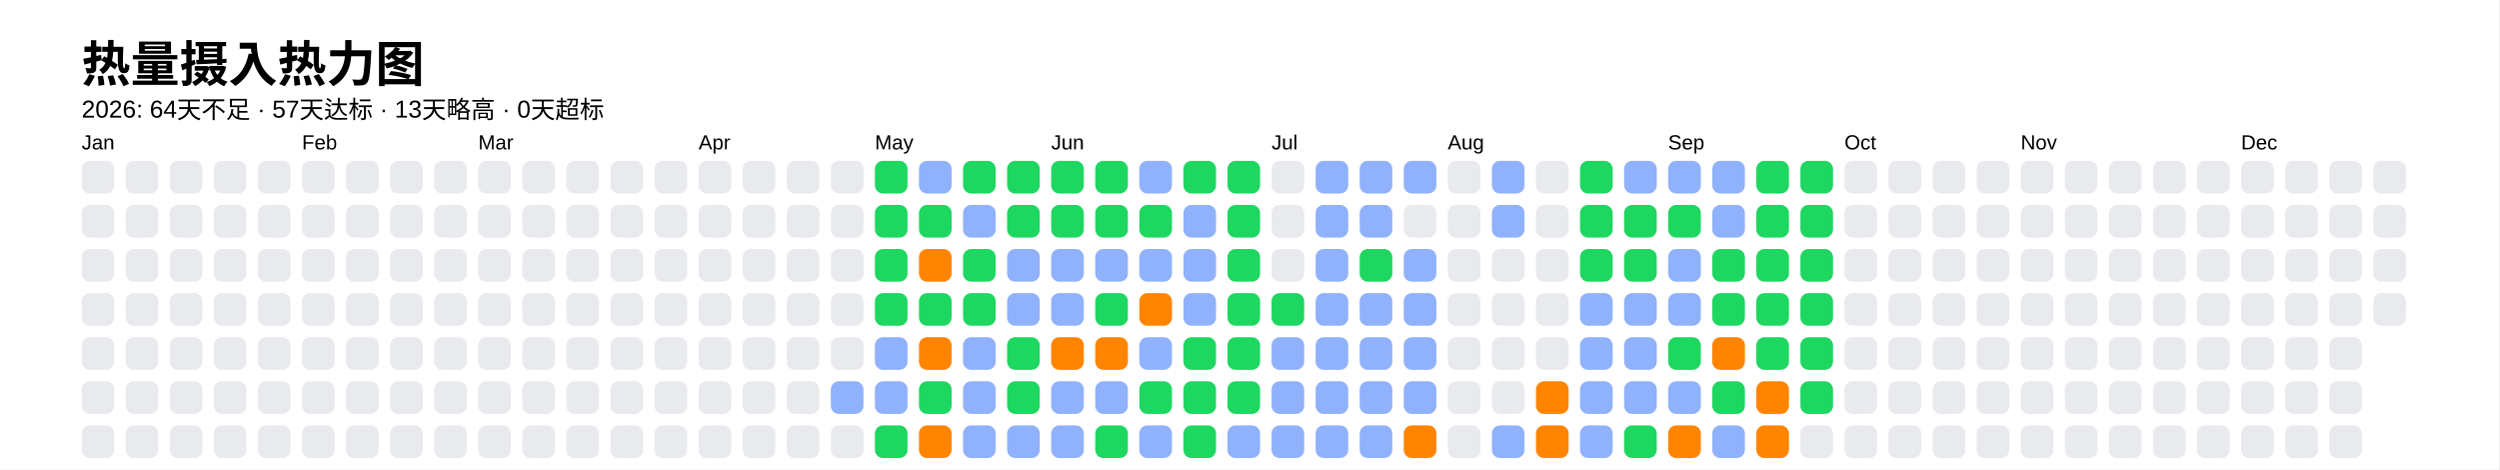
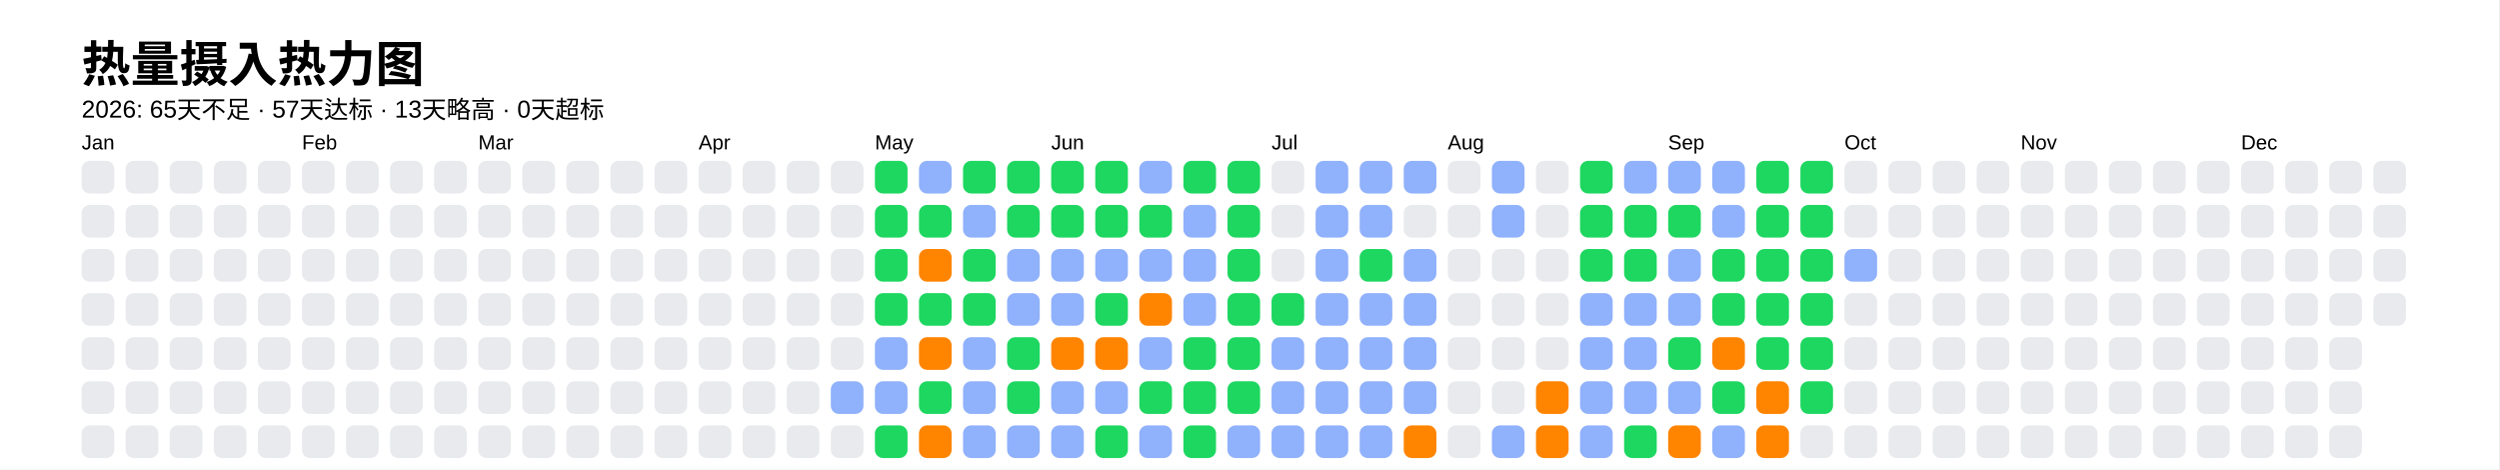
<svg xmlns="http://www.w3.org/2000/svg" style="background-color:white;" baseProfile="full" height="57.5mm" version="1.1" viewBox="0,0,306.2,57.5" width="306.2mm">
  <defs />
  <rect fill="#FFFFFF" height="57.5" width="306.2" x="0" y="0" />
  <text fill="#000000" style="font-size:6px; font-family:Arial; font-weight:bold;" x="10" y="10">热量摄入热力图</text>
-   <text fill="#000000" style="font-size:3px; font-family:Arial;" x="10" y="14.4">2026: 64天不足 · 57天达标 · 13天略高 · 0天超标</text>
+   <text fill="#000000" style="font-size:3px; font-family:Arial;" x="10" y="14.4">2026: 65天不足 · 57天达标 · 13天略高 · 0天超标</text>
  <text fill="#000000" style="font-size:2.5px; font-family:Arial" x="10" y="18.3">Jan</text>
  <rect fill="#E8EAED" height="4" rx="1" ry="1" width="4" x="10" y="19.7" />
  <rect fill="#E8EAED" height="4" rx="1" ry="1" width="4" x="10" y="25.1" />
  <rect fill="#E8EAED" height="4" rx="1" ry="1" width="4" x="10" y="30.5" />
  <rect fill="#E8EAED" height="4" rx="1" ry="1" width="4" x="10" y="35.9" />
  <rect fill="#E8EAED" height="4" rx="1" ry="1" width="4" x="10" y="41.3" />
  <rect fill="#E8EAED" height="4" rx="1" ry="1" width="4" x="10" y="46.7" />
  <rect fill="#E8EAED" height="4" rx="1" ry="1" width="4" x="10" y="52.1" />
  <rect fill="#E8EAED" height="4" rx="1" ry="1" width="4" x="15.4" y="19.7" />
  <rect fill="#E8EAED" height="4" rx="1" ry="1" width="4" x="15.4" y="25.1" />
  <rect fill="#E8EAED" height="4" rx="1" ry="1" width="4" x="15.4" y="30.5" />
  <rect fill="#E8EAED" height="4" rx="1" ry="1" width="4" x="15.4" y="35.9" />
  <rect fill="#E8EAED" height="4" rx="1" ry="1" width="4" x="15.4" y="41.3" />
  <rect fill="#E8EAED" height="4" rx="1" ry="1" width="4" x="15.4" y="46.7" />
  <rect fill="#E8EAED" height="4" rx="1" ry="1" width="4" x="15.4" y="52.1" />
  <rect fill="#E8EAED" height="4" rx="1" ry="1" width="4" x="20.8" y="19.7" />
  <rect fill="#E8EAED" height="4" rx="1" ry="1" width="4" x="20.8" y="25.1" />
  <rect fill="#E8EAED" height="4" rx="1" ry="1" width="4" x="20.8" y="30.5" />
  <rect fill="#E8EAED" height="4" rx="1" ry="1" width="4" x="20.8" y="35.9" />
  <rect fill="#E8EAED" height="4" rx="1" ry="1" width="4" x="20.8" y="41.3" />
  <rect fill="#E8EAED" height="4" rx="1" ry="1" width="4" x="20.8" y="46.7" />
  <rect fill="#E8EAED" height="4" rx="1" ry="1" width="4" x="20.8" y="52.1" />
  <rect fill="#E8EAED" height="4" rx="1" ry="1" width="4" x="26.2" y="19.7" />
  <rect fill="#E8EAED" height="4" rx="1" ry="1" width="4" x="26.2" y="25.1" />
  <rect fill="#E8EAED" height="4" rx="1" ry="1" width="4" x="26.2" y="30.5" />
  <rect fill="#E8EAED" height="4" rx="1" ry="1" width="4" x="26.2" y="35.9" />
  <rect fill="#E8EAED" height="4" rx="1" ry="1" width="4" x="26.2" y="41.3" />
  <rect fill="#E8EAED" height="4" rx="1" ry="1" width="4" x="26.2" y="46.7" />
  <rect fill="#E8EAED" height="4" rx="1" ry="1" width="4" x="26.2" y="52.1" />
  <rect fill="#E8EAED" height="4" rx="1" ry="1" width="4" x="31.6" y="19.7" />
  <rect fill="#E8EAED" height="4" rx="1" ry="1" width="4" x="31.6" y="25.1" />
  <rect fill="#E8EAED" height="4" rx="1" ry="1" width="4" x="31.6" y="30.5" />
  <rect fill="#E8EAED" height="4" rx="1" ry="1" width="4" x="31.6" y="35.9" />
  <rect fill="#E8EAED" height="4" rx="1" ry="1" width="4" x="31.6" y="41.3" />
  <rect fill="#E8EAED" height="4" rx="1" ry="1" width="4" x="31.6" y="46.7" />
  <rect fill="#E8EAED" height="4" rx="1" ry="1" width="4" x="31.6" y="52.1" />
  <text fill="#000000" style="font-size:2.5px; font-family:Arial" x="37.0" y="18.3">Feb</text>
  <rect fill="#E8EAED" height="4" rx="1" ry="1" width="4" x="37.0" y="19.7" />
  <rect fill="#E8EAED" height="4" rx="1" ry="1" width="4" x="37.0" y="25.1" />
  <rect fill="#E8EAED" height="4" rx="1" ry="1" width="4" x="37.0" y="30.5" />
  <rect fill="#E8EAED" height="4" rx="1" ry="1" width="4" x="37.0" y="35.9" />
  <rect fill="#E8EAED" height="4" rx="1" ry="1" width="4" x="37.0" y="41.3" />
  <rect fill="#E8EAED" height="4" rx="1" ry="1" width="4" x="37.0" y="46.7" />
  <rect fill="#E8EAED" height="4" rx="1" ry="1" width="4" x="37.0" y="52.1" />
  <rect fill="#E8EAED" height="4" rx="1" ry="1" width="4" x="42.4" y="19.7" />
  <rect fill="#E8EAED" height="4" rx="1" ry="1" width="4" x="42.4" y="25.1" />
  <rect fill="#E8EAED" height="4" rx="1" ry="1" width="4" x="42.4" y="30.5" />
  <rect fill="#E8EAED" height="4" rx="1" ry="1" width="4" x="42.4" y="35.9" />
  <rect fill="#E8EAED" height="4" rx="1" ry="1" width="4" x="42.4" y="41.3" />
  <rect fill="#E8EAED" height="4" rx="1" ry="1" width="4" x="42.4" y="46.7" />
  <rect fill="#E8EAED" height="4" rx="1" ry="1" width="4" x="42.4" y="52.1" />
  <rect fill="#E8EAED" height="4" rx="1" ry="1" width="4" x="47.8" y="19.7" />
  <rect fill="#E8EAED" height="4" rx="1" ry="1" width="4" x="47.8" y="25.1" />
  <rect fill="#E8EAED" height="4" rx="1" ry="1" width="4" x="47.8" y="30.5" />
  <rect fill="#E8EAED" height="4" rx="1" ry="1" width="4" x="47.8" y="35.9" />
  <rect fill="#E8EAED" height="4" rx="1" ry="1" width="4" x="47.8" y="41.3" />
  <rect fill="#E8EAED" height="4" rx="1" ry="1" width="4" x="47.8" y="46.7" />
  <rect fill="#E8EAED" height="4" rx="1" ry="1" width="4" x="47.8" y="52.1" />
  <rect fill="#E8EAED" height="4" rx="1" ry="1" width="4" x="53.2" y="19.7" />
  <rect fill="#E8EAED" height="4" rx="1" ry="1" width="4" x="53.2" y="25.1" />
  <rect fill="#E8EAED" height="4" rx="1" ry="1" width="4" x="53.2" y="30.5" />
  <rect fill="#E8EAED" height="4" rx="1" ry="1" width="4" x="53.2" y="35.9" />
  <rect fill="#E8EAED" height="4" rx="1" ry="1" width="4" x="53.2" y="41.3" />
  <rect fill="#E8EAED" height="4" rx="1" ry="1" width="4" x="53.2" y="46.7" />
  <rect fill="#E8EAED" height="4" rx="1" ry="1" width="4" x="53.2" y="52.1" />
  <text fill="#000000" style="font-size:2.5px; font-family:Arial" x="58.6" y="18.3">Mar</text>
  <rect fill="#E8EAED" height="4" rx="1" ry="1" width="4" x="58.6" y="19.7" />
  <rect fill="#E8EAED" height="4" rx="1" ry="1" width="4" x="58.6" y="25.1" />
  <rect fill="#E8EAED" height="4" rx="1" ry="1" width="4" x="58.6" y="30.5" />
  <rect fill="#E8EAED" height="4" rx="1" ry="1" width="4" x="58.6" y="35.9" />
  <rect fill="#E8EAED" height="4" rx="1" ry="1" width="4" x="58.6" y="41.3" />
  <rect fill="#E8EAED" height="4" rx="1" ry="1" width="4" x="58.6" y="46.7" />
  <rect fill="#E8EAED" height="4" rx="1" ry="1" width="4" x="58.6" y="52.1" />
  <rect fill="#E8EAED" height="4" rx="1" ry="1" width="4" x="64" y="19.7" />
  <rect fill="#E8EAED" height="4" rx="1" ry="1" width="4" x="64" y="25.1" />
  <rect fill="#E8EAED" height="4" rx="1" ry="1" width="4" x="64" y="30.5" />
  <rect fill="#E8EAED" height="4" rx="1" ry="1" width="4" x="64" y="35.9" />
  <rect fill="#E8EAED" height="4" rx="1" ry="1" width="4" x="64" y="41.3" />
  <rect fill="#E8EAED" height="4" rx="1" ry="1" width="4" x="64" y="46.7" />
  <rect fill="#E8EAED" height="4" rx="1" ry="1" width="4" x="64" y="52.1" />
  <rect fill="#E8EAED" height="4" rx="1" ry="1" width="4" x="69.4" y="19.7" />
  <rect fill="#E8EAED" height="4" rx="1" ry="1" width="4" x="69.4" y="25.1" />
  <rect fill="#E8EAED" height="4" rx="1" ry="1" width="4" x="69.4" y="30.5" />
  <rect fill="#E8EAED" height="4" rx="1" ry="1" width="4" x="69.4" y="35.9" />
  <rect fill="#E8EAED" height="4" rx="1" ry="1" width="4" x="69.4" y="41.3" />
  <rect fill="#E8EAED" height="4" rx="1" ry="1" width="4" x="69.4" y="46.7" />
  <rect fill="#E8EAED" height="4" rx="1" ry="1" width="4" x="69.4" y="52.1" />
  <rect fill="#E8EAED" height="4" rx="1" ry="1" width="4" x="74.8" y="19.7" />
  <rect fill="#E8EAED" height="4" rx="1" ry="1" width="4" x="74.8" y="25.1" />
  <rect fill="#E8EAED" height="4" rx="1" ry="1" width="4" x="74.8" y="30.5" />
  <rect fill="#E8EAED" height="4" rx="1" ry="1" width="4" x="74.8" y="35.9" />
  <rect fill="#E8EAED" height="4" rx="1" ry="1" width="4" x="74.8" y="41.3" />
  <rect fill="#E8EAED" height="4" rx="1" ry="1" width="4" x="74.8" y="46.7" />
  <rect fill="#E8EAED" height="4" rx="1" ry="1" width="4" x="74.8" y="52.1" />
  <rect fill="#E8EAED" height="4" rx="1" ry="1" width="4" x="80.2" y="19.7" />
  <rect fill="#E8EAED" height="4" rx="1" ry="1" width="4" x="80.2" y="25.1" />
  <rect fill="#E8EAED" height="4" rx="1" ry="1" width="4" x="80.2" y="30.5" />
  <rect fill="#E8EAED" height="4" rx="1" ry="1" width="4" x="80.2" y="35.9" />
  <rect fill="#E8EAED" height="4" rx="1" ry="1" width="4" x="80.2" y="41.3" />
  <rect fill="#E8EAED" height="4" rx="1" ry="1" width="4" x="80.2" y="46.7" />
  <rect fill="#E8EAED" height="4" rx="1" ry="1" width="4" x="80.2" y="52.1" />
  <text fill="#000000" style="font-size:2.5px; font-family:Arial" x="85.6" y="18.3">Apr</text>
  <rect fill="#E8EAED" height="4" rx="1" ry="1" width="4" x="85.6" y="19.7" />
  <rect fill="#E8EAED" height="4" rx="1" ry="1" width="4" x="85.6" y="25.1" />
  <rect fill="#E8EAED" height="4" rx="1" ry="1" width="4" x="85.6" y="30.5" />
  <rect fill="#E8EAED" height="4" rx="1" ry="1" width="4" x="85.6" y="35.9" />
  <rect fill="#E8EAED" height="4" rx="1" ry="1" width="4" x="85.6" y="41.3" />
  <rect fill="#E8EAED" height="4" rx="1" ry="1" width="4" x="85.6" y="46.7" />
  <rect fill="#E8EAED" height="4" rx="1" ry="1" width="4" x="85.6" y="52.1" />
  <rect fill="#E8EAED" height="4" rx="1" ry="1" width="4" x="91" y="19.7" />
  <rect fill="#E8EAED" height="4" rx="1" ry="1" width="4" x="91" y="25.1" />
  <rect fill="#E8EAED" height="4" rx="1" ry="1" width="4" x="91" y="30.5" />
  <rect fill="#E8EAED" height="4" rx="1" ry="1" width="4" x="91" y="35.9" />
  <rect fill="#E8EAED" height="4" rx="1" ry="1" width="4" x="91" y="41.3" />
  <rect fill="#E8EAED" height="4" rx="1" ry="1" width="4" x="91" y="46.7" />
  <rect fill="#E8EAED" height="4" rx="1" ry="1" width="4" x="91" y="52.1" />
  <rect fill="#E8EAED" height="4" rx="1" ry="1" width="4" x="96.4" y="19.7" />
  <rect fill="#E8EAED" height="4" rx="1" ry="1" width="4" x="96.4" y="25.1" />
  <rect fill="#E8EAED" height="4" rx="1" ry="1" width="4" x="96.4" y="30.5" />
  <rect fill="#E8EAED" height="4" rx="1" ry="1" width="4" x="96.4" y="35.9" />
  <rect fill="#E8EAED" height="4" rx="1" ry="1" width="4" x="96.4" y="41.3" />
  <rect fill="#E8EAED" height="4" rx="1" ry="1" width="4" x="96.4" y="46.7" />
  <rect fill="#E8EAED" height="4" rx="1" ry="1" width="4" x="96.4" y="52.1" />
  <rect fill="#E8EAED" height="4" rx="1" ry="1" width="4" x="101.8" y="19.7" />
  <rect fill="#E8EAED" height="4" rx="1" ry="1" width="4" x="101.8" y="25.1" />
  <rect fill="#E8EAED" height="4" rx="1" ry="1" width="4" x="101.8" y="30.5" />
  <rect fill="#E8EAED" height="4" rx="1" ry="1" width="4" x="101.8" y="35.9" />
  <rect fill="#E8EAED" height="4" rx="1" ry="1" width="4" x="101.8" y="41.3" />
  <rect fill="#90b1fb" height="4" rx="1" ry="1" width="4" x="101.8" y="46.7" />
  <rect fill="#E8EAED" height="4" rx="1" ry="1" width="4" x="101.8" y="52.1" />
  <text fill="#000000" style="font-size:2.5px; font-family:Arial" x="107.2" y="18.3">May</text>
  <rect fill="#1ed760" height="4" rx="1" ry="1" width="4" x="107.2" y="19.7" />
  <rect fill="#1ed760" height="4" rx="1" ry="1" width="4" x="107.2" y="25.1" />
  <rect fill="#1ed760" height="4" rx="1" ry="1" width="4" x="107.2" y="30.5" />
  <rect fill="#1ed760" height="4" rx="1" ry="1" width="4" x="107.2" y="35.9" />
  <rect fill="#90b1fb" height="4" rx="1" ry="1" width="4" x="107.2" y="41.3" />
  <rect fill="#90b1fb" height="4" rx="1" ry="1" width="4" x="107.2" y="46.7" />
  <rect fill="#1ed760" height="4" rx="1" ry="1" width="4" x="107.2" y="52.1" />
  <rect fill="#90b1fb" height="4" rx="1" ry="1" width="4" x="112.6" y="19.7" />
  <rect fill="#1ed760" height="4" rx="1" ry="1" width="4" x="112.6" y="25.1" />
  <rect fill="#ff8400" height="4" rx="1" ry="1" width="4" x="112.6" y="30.5" />
  <rect fill="#1ed760" height="4" rx="1" ry="1" width="4" x="112.6" y="35.9" />
  <rect fill="#ff8400" height="4" rx="1" ry="1" width="4" x="112.6" y="41.3" />
  <rect fill="#1ed760" height="4" rx="1" ry="1" width="4" x="112.6" y="46.7" />
  <rect fill="#ff8400" height="4" rx="1" ry="1" width="4" x="112.6" y="52.1" />
  <rect fill="#1ed760" height="4" rx="1" ry="1" width="4" x="118" y="19.7" />
  <rect fill="#90b1fb" height="4" rx="1" ry="1" width="4" x="118" y="25.1" />
  <rect fill="#1ed760" height="4" rx="1" ry="1" width="4" x="118" y="30.5" />
  <rect fill="#1ed760" height="4" rx="1" ry="1" width="4" x="118" y="35.9" />
  <rect fill="#90b1fb" height="4" rx="1" ry="1" width="4" x="118" y="41.3" />
  <rect fill="#90b1fb" height="4" rx="1" ry="1" width="4" x="118" y="46.7" />
  <rect fill="#90b1fb" height="4" rx="1" ry="1" width="4" x="118" y="52.1" />
  <rect fill="#1ed760" height="4" rx="1" ry="1" width="4" x="123.4" y="19.7" />
  <rect fill="#1ed760" height="4" rx="1" ry="1" width="4" x="123.4" y="25.1" />
  <rect fill="#90b1fb" height="4" rx="1" ry="1" width="4" x="123.4" y="30.5" />
  <rect fill="#90b1fb" height="4" rx="1" ry="1" width="4" x="123.4" y="35.9" />
  <rect fill="#1ed760" height="4" rx="1" ry="1" width="4" x="123.4" y="41.3" />
  <rect fill="#1ed760" height="4" rx="1" ry="1" width="4" x="123.4" y="46.7" />
  <rect fill="#90b1fb" height="4" rx="1" ry="1" width="4" x="123.4" y="52.1" />
  <text fill="#000000" style="font-size:2.5px; font-family:Arial" x="128.8" y="18.3">Jun</text>
  <rect fill="#1ed760" height="4" rx="1" ry="1" width="4" x="128.8" y="19.7" />
  <rect fill="#1ed760" height="4" rx="1" ry="1" width="4" x="128.8" y="25.1" />
  <rect fill="#90b1fb" height="4" rx="1" ry="1" width="4" x="128.8" y="30.5" />
  <rect fill="#90b1fb" height="4" rx="1" ry="1" width="4" x="128.8" y="35.9" />
  <rect fill="#ff8400" height="4" rx="1" ry="1" width="4" x="128.8" y="41.3" />
  <rect fill="#90b1fb" height="4" rx="1" ry="1" width="4" x="128.8" y="46.7" />
  <rect fill="#90b1fb" height="4" rx="1" ry="1" width="4" x="128.8" y="52.1" />
  <rect fill="#1ed760" height="4" rx="1" ry="1" width="4" x="134.2" y="19.7" />
  <rect fill="#1ed760" height="4" rx="1" ry="1" width="4" x="134.2" y="25.1" />
  <rect fill="#90b1fb" height="4" rx="1" ry="1" width="4" x="134.2" y="30.5" />
  <rect fill="#1ed760" height="4" rx="1" ry="1" width="4" x="134.2" y="35.9" />
  <rect fill="#ff8400" height="4" rx="1" ry="1" width="4" x="134.2" y="41.3" />
  <rect fill="#90b1fb" height="4" rx="1" ry="1" width="4" x="134.2" y="46.7" />
  <rect fill="#1ed760" height="4" rx="1" ry="1" width="4" x="134.2" y="52.1" />
  <rect fill="#90b1fb" height="4" rx="1" ry="1" width="4" x="139.6" y="19.7" />
  <rect fill="#1ed760" height="4" rx="1" ry="1" width="4" x="139.6" y="25.1" />
  <rect fill="#90b1fb" height="4" rx="1" ry="1" width="4" x="139.6" y="30.5" />
  <rect fill="#ff8400" height="4" rx="1" ry="1" width="4" x="139.6" y="35.9" />
  <rect fill="#90b1fb" height="4" rx="1" ry="1" width="4" x="139.6" y="41.3" />
  <rect fill="#1ed760" height="4" rx="1" ry="1" width="4" x="139.6" y="46.7" />
  <rect fill="#90b1fb" height="4" rx="1" ry="1" width="4" x="139.6" y="52.1" />
  <rect fill="#1ed760" height="4" rx="1" ry="1" width="4" x="145" y="19.7" />
  <rect fill="#90b1fb" height="4" rx="1" ry="1" width="4" x="145" y="25.1" />
  <rect fill="#90b1fb" height="4" rx="1" ry="1" width="4" x="145" y="30.5" />
  <rect fill="#90b1fb" height="4" rx="1" ry="1" width="4" x="145" y="35.9" />
  <rect fill="#1ed760" height="4" rx="1" ry="1" width="4" x="145" y="41.3" />
  <rect fill="#1ed760" height="4" rx="1" ry="1" width="4" x="145" y="46.7" />
  <rect fill="#1ed760" height="4" rx="1" ry="1" width="4" x="145" y="52.1" />
  <rect fill="#1ed760" height="4" rx="1" ry="1" width="4" x="150.4" y="19.7" />
  <rect fill="#1ed760" height="4" rx="1" ry="1" width="4" x="150.4" y="25.1" />
  <rect fill="#1ed760" height="4" rx="1" ry="1" width="4" x="150.4" y="30.5" />
  <rect fill="#1ed760" height="4" rx="1" ry="1" width="4" x="150.4" y="35.9" />
  <rect fill="#1ed760" height="4" rx="1" ry="1" width="4" x="150.4" y="41.3" />
  <rect fill="#1ed760" height="4" rx="1" ry="1" width="4" x="150.4" y="46.7" />
  <rect fill="#90b1fb" height="4" rx="1" ry="1" width="4" x="150.4" y="52.1" />
  <text fill="#000000" style="font-size:2.5px; font-family:Arial" x="155.8" y="18.3">Jul</text>
  <rect fill="#E8EAED" height="4" rx="1" ry="1" width="4" x="155.8" y="19.7" />
  <rect fill="#E8EAED" height="4" rx="1" ry="1" width="4" x="155.8" y="25.1" />
  <rect fill="#E8EAED" height="4" rx="1" ry="1" width="4" x="155.8" y="30.5" />
  <rect fill="#1ed760" height="4" rx="1" ry="1" width="4" x="155.8" y="35.9" />
  <rect fill="#90b1fb" height="4" rx="1" ry="1" width="4" x="155.8" y="41.3" />
  <rect fill="#90b1fb" height="4" rx="1" ry="1" width="4" x="155.8" y="46.7" />
  <rect fill="#90b1fb" height="4" rx="1" ry="1" width="4" x="155.8" y="52.1" />
  <rect fill="#90b1fb" height="4" rx="1" ry="1" width="4" x="161.2" y="19.7" />
  <rect fill="#90b1fb" height="4" rx="1" ry="1" width="4" x="161.2" y="25.1" />
  <rect fill="#90b1fb" height="4" rx="1" ry="1" width="4" x="161.2" y="30.5" />
  <rect fill="#90b1fb" height="4" rx="1" ry="1" width="4" x="161.2" y="35.9" />
  <rect fill="#90b1fb" height="4" rx="1" ry="1" width="4" x="161.2" y="41.3" />
  <rect fill="#90b1fb" height="4" rx="1" ry="1" width="4" x="161.2" y="46.7" />
  <rect fill="#90b1fb" height="4" rx="1" ry="1" width="4" x="161.2" y="52.1" />
  <rect fill="#90b1fb" height="4" rx="1" ry="1" width="4" x="166.6" y="19.7" />
  <rect fill="#90b1fb" height="4" rx="1" ry="1" width="4" x="166.6" y="25.1" />
  <rect fill="#1ed760" height="4" rx="1" ry="1" width="4" x="166.6" y="30.5" />
  <rect fill="#90b1fb" height="4" rx="1" ry="1" width="4" x="166.6" y="35.9" />
  <rect fill="#90b1fb" height="4" rx="1" ry="1" width="4" x="166.6" y="41.3" />
  <rect fill="#90b1fb" height="4" rx="1" ry="1" width="4" x="166.6" y="46.7" />
  <rect fill="#90b1fb" height="4" rx="1" ry="1" width="4" x="166.6" y="52.1" />
  <rect fill="#90b1fb" height="4" rx="1" ry="1" width="4" x="172" y="19.7" />
  <rect fill="#E8EAED" height="4" rx="1" ry="1" width="4" x="172" y="25.1" />
  <rect fill="#90b1fb" height="4" rx="1" ry="1" width="4" x="172" y="30.5" />
  <rect fill="#90b1fb" height="4" rx="1" ry="1" width="4" x="172" y="35.9" />
  <rect fill="#90b1fb" height="4" rx="1" ry="1" width="4" x="172" y="41.3" />
  <rect fill="#90b1fb" height="4" rx="1" ry="1" width="4" x="172" y="46.7" />
  <rect fill="#ff8400" height="4" rx="1" ry="1" width="4" x="172" y="52.1" />
  <text fill="#000000" style="font-size:2.5px; font-family:Arial" x="177.4" y="18.3">Aug</text>
  <rect fill="#E8EAED" height="4" rx="1" ry="1" width="4" x="177.4" y="19.7" />
  <rect fill="#E8EAED" height="4" rx="1" ry="1" width="4" x="177.4" y="25.1" />
  <rect fill="#E8EAED" height="4" rx="1" ry="1" width="4" x="177.4" y="30.5" />
  <rect fill="#E8EAED" height="4" rx="1" ry="1" width="4" x="177.4" y="35.9" />
  <rect fill="#E8EAED" height="4" rx="1" ry="1" width="4" x="177.4" y="41.3" />
  <rect fill="#E8EAED" height="4" rx="1" ry="1" width="4" x="177.4" y="46.7" />
  <rect fill="#E8EAED" height="4" rx="1" ry="1" width="4" x="177.4" y="52.1" />
  <rect fill="#90b1fb" height="4" rx="1" ry="1" width="4" x="182.8" y="19.7" />
  <rect fill="#90b1fb" height="4" rx="1" ry="1" width="4" x="182.8" y="25.1" />
  <rect fill="#E8EAED" height="4" rx="1" ry="1" width="4" x="182.8" y="30.5" />
  <rect fill="#E8EAED" height="4" rx="1" ry="1" width="4" x="182.8" y="35.9" />
  <rect fill="#E8EAED" height="4" rx="1" ry="1" width="4" x="182.8" y="41.3" />
  <rect fill="#E8EAED" height="4" rx="1" ry="1" width="4" x="182.8" y="46.7" />
  <rect fill="#90b1fb" height="4" rx="1" ry="1" width="4" x="182.8" y="52.1" />
  <rect fill="#E8EAED" height="4" rx="1" ry="1" width="4" x="188.2" y="19.7" />
  <rect fill="#E8EAED" height="4" rx="1" ry="1" width="4" x="188.2" y="25.1" />
  <rect fill="#E8EAED" height="4" rx="1" ry="1" width="4" x="188.2" y="30.5" />
  <rect fill="#E8EAED" height="4" rx="1" ry="1" width="4" x="188.2" y="35.9" />
  <rect fill="#E8EAED" height="4" rx="1" ry="1" width="4" x="188.2" y="41.3" />
  <rect fill="#ff8400" height="4" rx="1" ry="1" width="4" x="188.2" y="46.7" />
  <rect fill="#ff8400" height="4" rx="1" ry="1" width="4" x="188.2" y="52.1" />
  <rect fill="#1ed760" height="4" rx="1" ry="1" width="4" x="193.6" y="19.7" />
  <rect fill="#1ed760" height="4" rx="1" ry="1" width="4" x="193.6" y="25.1" />
  <rect fill="#1ed760" height="4" rx="1" ry="1" width="4" x="193.6" y="30.5" />
  <rect fill="#90b1fb" height="4" rx="1" ry="1" width="4" x="193.6" y="35.9" />
  <rect fill="#90b1fb" height="4" rx="1" ry="1" width="4" x="193.6" y="41.3" />
  <rect fill="#90b1fb" height="4" rx="1" ry="1" width="4" x="193.6" y="46.7" />
  <rect fill="#90b1fb" height="4" rx="1" ry="1" width="4" x="193.6" y="52.1" />
  <rect fill="#90b1fb" height="4" rx="1" ry="1" width="4" x="199" y="19.7" />
  <rect fill="#1ed760" height="4" rx="1" ry="1" width="4" x="199" y="25.1" />
  <rect fill="#1ed760" height="4" rx="1" ry="1" width="4" x="199" y="30.5" />
  <rect fill="#90b1fb" height="4" rx="1" ry="1" width="4" x="199" y="35.9" />
  <rect fill="#90b1fb" height="4" rx="1" ry="1" width="4" x="199" y="41.3" />
  <rect fill="#90b1fb" height="4" rx="1" ry="1" width="4" x="199" y="46.7" />
  <rect fill="#1ed760" height="4" rx="1" ry="1" width="4" x="199" y="52.1" />
  <text fill="#000000" style="font-size:2.5px; font-family:Arial" x="204.4" y="18.3">Sep</text>
  <rect fill="#90b1fb" height="4" rx="1" ry="1" width="4" x="204.4" y="19.7" />
  <rect fill="#1ed760" height="4" rx="1" ry="1" width="4" x="204.4" y="25.1" />
  <rect fill="#90b1fb" height="4" rx="1" ry="1" width="4" x="204.4" y="30.5" />
  <rect fill="#90b1fb" height="4" rx="1" ry="1" width="4" x="204.4" y="35.9" />
  <rect fill="#1ed760" height="4" rx="1" ry="1" width="4" x="204.4" y="41.3" />
  <rect fill="#90b1fb" height="4" rx="1" ry="1" width="4" x="204.4" y="46.7" />
  <rect fill="#ff8400" height="4" rx="1" ry="1" width="4" x="204.4" y="52.1" />
  <rect fill="#90b1fb" height="4" rx="1" ry="1" width="4" x="209.8" y="19.7" />
  <rect fill="#90b1fb" height="4" rx="1" ry="1" width="4" x="209.8" y="25.1" />
  <rect fill="#1ed760" height="4" rx="1" ry="1" width="4" x="209.8" y="30.5" />
  <rect fill="#1ed760" height="4" rx="1" ry="1" width="4" x="209.8" y="35.9" />
  <rect fill="#ff8400" height="4" rx="1" ry="1" width="4" x="209.8" y="41.3" />
  <rect fill="#1ed760" height="4" rx="1" ry="1" width="4" x="209.8" y="46.7" />
  <rect fill="#90b1fb" height="4" rx="1" ry="1" width="4" x="209.8" y="52.1" />
  <rect fill="#1ed760" height="4" rx="1" ry="1" width="4" x="215.2" y="19.7" />
  <rect fill="#1ed760" height="4" rx="1" ry="1" width="4" x="215.2" y="25.1" />
  <rect fill="#1ed760" height="4" rx="1" ry="1" width="4" x="215.2" y="30.5" />
  <rect fill="#1ed760" height="4" rx="1" ry="1" width="4" x="215.2" y="35.9" />
  <rect fill="#1ed760" height="4" rx="1" ry="1" width="4" x="215.2" y="41.3" />
  <rect fill="#ff8400" height="4" rx="1" ry="1" width="4" x="215.2" y="46.7" />
  <rect fill="#ff8400" height="4" rx="1" ry="1" width="4" x="215.2" y="52.1" />
  <rect fill="#1ed760" height="4" rx="1" ry="1" width="4" x="220.6" y="19.7" />
  <rect fill="#1ed760" height="4" rx="1" ry="1" width="4" x="220.6" y="25.1" />
  <rect fill="#1ed760" height="4" rx="1" ry="1" width="4" x="220.6" y="30.5" />
  <rect fill="#1ed760" height="4" rx="1" ry="1" width="4" x="220.6" y="35.9" />
  <rect fill="#1ed760" height="4" rx="1" ry="1" width="4" x="220.6" y="41.3" />
  <rect fill="#1ed760" height="4" rx="1" ry="1" width="4" x="220.6" y="46.7" />
  <rect fill="#E8EAED" height="4" rx="1" ry="1" width="4" x="220.6" y="52.1" />
  <text fill="#000000" style="font-size:2.5px; font-family:Arial" x="226" y="18.3">Oct</text>
  <rect fill="#E8EAED" height="4" rx="1" ry="1" width="4" x="226" y="19.7" />
  <rect fill="#E8EAED" height="4" rx="1" ry="1" width="4" x="226" y="25.1" />
-   <rect fill="#E8EAED" height="4" rx="1" ry="1" width="4" x="226" y="30.5" />
+   <rect fill="#90b1fb" height="4" rx="1" ry="1" width="4" x="226" y="30.5" />
  <rect fill="#E8EAED" height="4" rx="1" ry="1" width="4" x="226" y="35.9" />
  <rect fill="#E8EAED" height="4" rx="1" ry="1" width="4" x="226" y="41.3" />
  <rect fill="#E8EAED" height="4" rx="1" ry="1" width="4" x="226" y="46.7" />
  <rect fill="#E8EAED" height="4" rx="1" ry="1" width="4" x="226" y="52.1" />
  <rect fill="#E8EAED" height="4" rx="1" ry="1" width="4" x="231.4" y="19.7" />
  <rect fill="#E8EAED" height="4" rx="1" ry="1" width="4" x="231.4" y="25.1" />
  <rect fill="#E8EAED" height="4" rx="1" ry="1" width="4" x="231.4" y="30.5" />
  <rect fill="#E8EAED" height="4" rx="1" ry="1" width="4" x="231.4" y="35.9" />
  <rect fill="#E8EAED" height="4" rx="1" ry="1" width="4" x="231.4" y="41.3" />
  <rect fill="#E8EAED" height="4" rx="1" ry="1" width="4" x="231.4" y="46.7" />
  <rect fill="#E8EAED" height="4" rx="1" ry="1" width="4" x="231.4" y="52.1" />
  <rect fill="#E8EAED" height="4" rx="1" ry="1" width="4" x="236.8" y="19.7" />
  <rect fill="#E8EAED" height="4" rx="1" ry="1" width="4" x="236.8" y="25.1" />
  <rect fill="#E8EAED" height="4" rx="1" ry="1" width="4" x="236.8" y="30.5" />
  <rect fill="#E8EAED" height="4" rx="1" ry="1" width="4" x="236.8" y="35.9" />
  <rect fill="#E8EAED" height="4" rx="1" ry="1" width="4" x="236.8" y="41.3" />
  <rect fill="#E8EAED" height="4" rx="1" ry="1" width="4" x="236.8" y="46.7" />
  <rect fill="#E8EAED" height="4" rx="1" ry="1" width="4" x="236.8" y="52.1" />
  <rect fill="#E8EAED" height="4" rx="1" ry="1" width="4" x="242.2" y="19.7" />
  <rect fill="#E8EAED" height="4" rx="1" ry="1" width="4" x="242.2" y="25.1" />
  <rect fill="#E8EAED" height="4" rx="1" ry="1" width="4" x="242.2" y="30.5" />
  <rect fill="#E8EAED" height="4" rx="1" ry="1" width="4" x="242.2" y="35.9" />
  <rect fill="#E8EAED" height="4" rx="1" ry="1" width="4" x="242.2" y="41.3" />
  <rect fill="#E8EAED" height="4" rx="1" ry="1" width="4" x="242.2" y="46.7" />
  <rect fill="#E8EAED" height="4" rx="1" ry="1" width="4" x="242.2" y="52.1" />
  <text fill="#000000" style="font-size:2.5px; font-family:Arial" x="247.6" y="18.3">Nov</text>
  <rect fill="#E8EAED" height="4" rx="1" ry="1" width="4" x="247.6" y="19.7" />
  <rect fill="#E8EAED" height="4" rx="1" ry="1" width="4" x="247.6" y="25.1" />
  <rect fill="#E8EAED" height="4" rx="1" ry="1" width="4" x="247.6" y="30.5" />
  <rect fill="#E8EAED" height="4" rx="1" ry="1" width="4" x="247.6" y="35.9" />
  <rect fill="#E8EAED" height="4" rx="1" ry="1" width="4" x="247.6" y="41.3" />
  <rect fill="#E8EAED" height="4" rx="1" ry="1" width="4" x="247.6" y="46.7" />
  <rect fill="#E8EAED" height="4" rx="1" ry="1" width="4" x="247.6" y="52.1" />
  <rect fill="#E8EAED" height="4" rx="1" ry="1" width="4" x="253" y="19.7" />
  <rect fill="#E8EAED" height="4" rx="1" ry="1" width="4" x="253" y="25.1" />
  <rect fill="#E8EAED" height="4" rx="1" ry="1" width="4" x="253" y="30.5" />
  <rect fill="#E8EAED" height="4" rx="1" ry="1" width="4" x="253" y="35.9" />
  <rect fill="#E8EAED" height="4" rx="1" ry="1" width="4" x="253" y="41.3" />
  <rect fill="#E8EAED" height="4" rx="1" ry="1" width="4" x="253" y="46.7" />
  <rect fill="#E8EAED" height="4" rx="1" ry="1" width="4" x="253" y="52.1" />
  <rect fill="#E8EAED" height="4" rx="1" ry="1" width="4" x="258.4" y="19.7" />
  <rect fill="#E8EAED" height="4" rx="1" ry="1" width="4" x="258.4" y="25.1" />
  <rect fill="#E8EAED" height="4" rx="1" ry="1" width="4" x="258.4" y="30.5" />
  <rect fill="#E8EAED" height="4" rx="1" ry="1" width="4" x="258.4" y="35.9" />
  <rect fill="#E8EAED" height="4" rx="1" ry="1" width="4" x="258.4" y="41.3" />
  <rect fill="#E8EAED" height="4" rx="1" ry="1" width="4" x="258.4" y="46.7" />
  <rect fill="#E8EAED" height="4" rx="1" ry="1" width="4" x="258.4" y="52.1" />
  <rect fill="#E8EAED" height="4" rx="1" ry="1" width="4" x="263.8" y="19.7" />
  <rect fill="#E8EAED" height="4" rx="1" ry="1" width="4" x="263.8" y="25.1" />
  <rect fill="#E8EAED" height="4" rx="1" ry="1" width="4" x="263.8" y="30.5" />
  <rect fill="#E8EAED" height="4" rx="1" ry="1" width="4" x="263.8" y="35.9" />
  <rect fill="#E8EAED" height="4" rx="1" ry="1" width="4" x="263.8" y="41.3" />
  <rect fill="#E8EAED" height="4" rx="1" ry="1" width="4" x="263.8" y="46.7" />
  <rect fill="#E8EAED" height="4" rx="1" ry="1" width="4" x="263.8" y="52.1" />
  <rect fill="#E8EAED" height="4" rx="1" ry="1" width="4" x="269.2" y="19.7" />
  <rect fill="#E8EAED" height="4" rx="1" ry="1" width="4" x="269.2" y="25.1" />
  <rect fill="#E8EAED" height="4" rx="1" ry="1" width="4" x="269.2" y="30.5" />
  <rect fill="#E8EAED" height="4" rx="1" ry="1" width="4" x="269.2" y="35.9" />
  <rect fill="#E8EAED" height="4" rx="1" ry="1" width="4" x="269.2" y="41.3" />
  <rect fill="#E8EAED" height="4" rx="1" ry="1" width="4" x="269.2" y="46.7" />
  <rect fill="#E8EAED" height="4" rx="1" ry="1" width="4" x="269.2" y="52.1" />
  <text fill="#000000" style="font-size:2.5px; font-family:Arial" x="274.6" y="18.3">Dec</text>
  <rect fill="#E8EAED" height="4" rx="1" ry="1" width="4" x="274.6" y="19.7" />
  <rect fill="#E8EAED" height="4" rx="1" ry="1" width="4" x="274.6" y="25.1" />
  <rect fill="#E8EAED" height="4" rx="1" ry="1" width="4" x="274.6" y="30.5" />
  <rect fill="#E8EAED" height="4" rx="1" ry="1" width="4" x="274.6" y="35.9" />
  <rect fill="#E8EAED" height="4" rx="1" ry="1" width="4" x="274.6" y="41.3" />
  <rect fill="#E8EAED" height="4" rx="1" ry="1" width="4" x="274.6" y="46.7" />
  <rect fill="#E8EAED" height="4" rx="1" ry="1" width="4" x="274.6" y="52.1" />
  <rect fill="#E8EAED" height="4" rx="1" ry="1" width="4" x="280" y="19.7" />
  <rect fill="#E8EAED" height="4" rx="1" ry="1" width="4" x="280" y="25.1" />
  <rect fill="#E8EAED" height="4" rx="1" ry="1" width="4" x="280" y="30.5" />
  <rect fill="#E8EAED" height="4" rx="1" ry="1" width="4" x="280" y="35.9" />
  <rect fill="#E8EAED" height="4" rx="1" ry="1" width="4" x="280" y="41.3" />
  <rect fill="#E8EAED" height="4" rx="1" ry="1" width="4" x="280" y="46.7" />
  <rect fill="#E8EAED" height="4" rx="1" ry="1" width="4" x="280" y="52.1" />
  <rect fill="#E8EAED" height="4" rx="1" ry="1" width="4" x="285.4" y="19.7" />
  <rect fill="#E8EAED" height="4" rx="1" ry="1" width="4" x="285.4" y="25.1" />
  <rect fill="#E8EAED" height="4" rx="1" ry="1" width="4" x="285.4" y="30.5" />
  <rect fill="#E8EAED" height="4" rx="1" ry="1" width="4" x="285.4" y="35.9" />
  <rect fill="#E8EAED" height="4" rx="1" ry="1" width="4" x="285.4" y="41.3" />
  <rect fill="#E8EAED" height="4" rx="1" ry="1" width="4" x="285.4" y="46.7" />
  <rect fill="#E8EAED" height="4" rx="1" ry="1" width="4" x="285.4" y="52.1" />
  <rect fill="#E8EAED" height="4" rx="1" ry="1" width="4" x="290.8" y="19.7" />
  <rect fill="#E8EAED" height="4" rx="1" ry="1" width="4" x="290.8" y="25.1" />
  <rect fill="#E8EAED" height="4" rx="1" ry="1" width="4" x="290.8" y="30.5" />
  <rect fill="#E8EAED" height="4" rx="1" ry="1" width="4" x="290.8" y="35.9" />
</svg>
